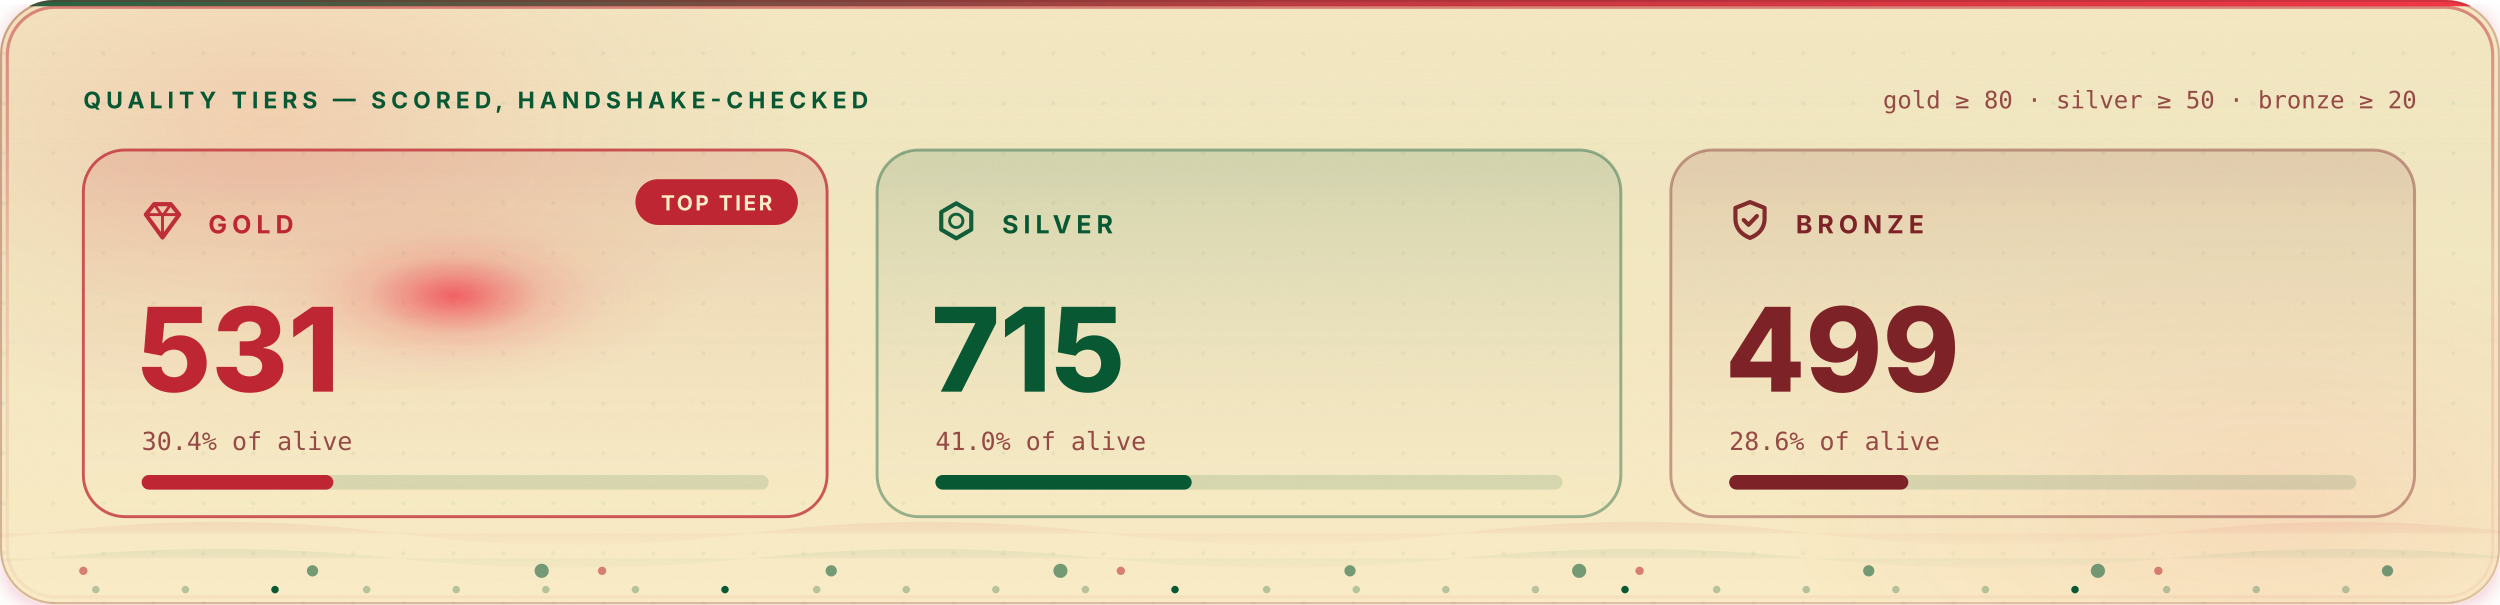
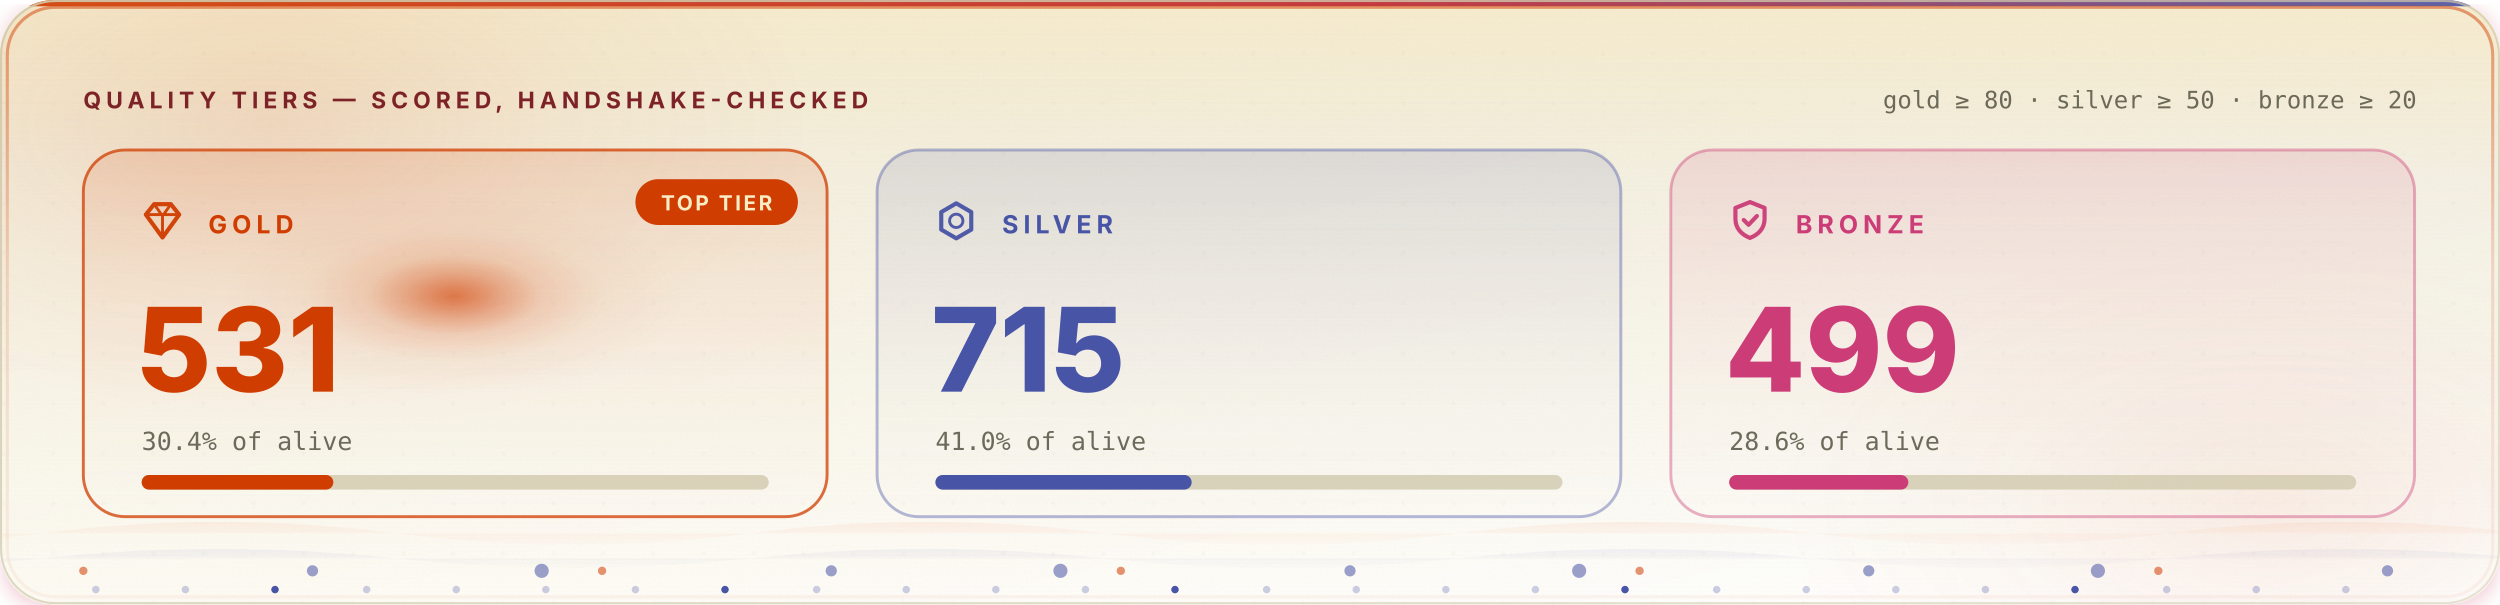
<svg xmlns="http://www.w3.org/2000/svg" width="1200" height="290" viewBox="0 0 1200 290" role="img">
  <defs>
    <linearGradient id="bg-light" gradientUnits="objectBoundingBox" x1="0.0" y1="0.0" x2="1.0" y2="1.0">
-       <stop offset="0" stop-color="#FAECC5" stop-opacity="1" />
-       <stop offset="1" stop-color="#FAECC5" stop-opacity="1" />
+       <stop offset="0" stop-color="#FCF7E8" stop-opacity="1" />
+       <stop offset="1" stop-color="#FFFFFF" stop-opacity="1" />
    </linearGradient>
    <linearGradient id="tint-light" gradientUnits="objectBoundingBox" x1="0.0" y1="0.0" x2="0" y2="1">
-       <stop offset="0" stop-color="#08442C" stop-opacity="0.05" />
-       <stop offset="1" stop-color="#08442C" stop-opacity="0" />
+       <stop offset="0" stop-color="#E8E0C5" stop-opacity="0.6" />
+       <stop offset="1" stop-color="#E8E0C5" stop-opacity="0" />
    </linearGradient>
    <linearGradient id="inner-light" gradientUnits="objectBoundingBox" x1="0.0" y1="0.0" x2="0" y2="1">
      <stop offset="0" stop-color="#FAECC5" stop-opacity="0.55" />
      <stop offset="0.28" stop-color="#FAECC5" stop-opacity="0" />
    </linearGradient>
    <linearGradient id="topbar-light" gradientUnits="userSpaceOnUse" x1="0" y1="1.5" x2="1200" y2="1.5">
-       <stop offset="0" stop-color="#085834" stop-opacity="0.9" />
+       <stop offset="0" stop-color="#D03D00" stop-opacity="0.9" />
      <stop offset="0.55" stop-color="#BD2632" stop-opacity="0.9" />
-       <stop offset="1" stop-color="#F32138" stop-opacity="0.9" />
+       <stop offset="1" stop-color="#4854A6" stop-opacity="0.9" />
    </linearGradient>
    <linearGradient id="hero-light" gradientUnits="objectBoundingBox" x1="0.0" y1="0.0" x2="0" y2="1">
-       <stop offset="0" stop-color="#BD2632" stop-opacity="1" />
-       <stop offset="0.55" stop-color="#7D2327" stop-opacity="1" />
-       <stop offset="1" stop-color="#F32138" stop-opacity="1" />
+       <stop offset="0" stop-color="#D03D00" stop-opacity="1" />
+       <stop offset="0.55" stop-color="#BD2632" stop-opacity="1" />
+       <stop offset="1" stop-color="#CC3C77" stop-opacity="1" />
    </linearGradient>
    <linearGradient id="word-light" gradientUnits="objectBoundingBox" x1="0" y1="0" x2="1" y2="0">
      <stop offset="0" stop-color="#7D2327" stop-opacity="1" />
      <stop offset="0.6" stop-color="#BD2632" stop-opacity="1" />
-       <stop offset="1" stop-color="#F32138" stop-opacity="1" />
+       <stop offset="1" stop-color="#D03D00" stop-opacity="1" />
    </linearGradient>
    <linearGradient id="ib-light" gradientUnits="objectBoundingBox" x1="0.0" y1="0.0" x2="0" y2="1">
-       <stop offset="0" stop-color="#BD2632" stop-opacity="0.5" />
-       <stop offset="0.45" stop-color="#BD2632" stop-opacity="0.16" />
-       <stop offset="1" stop-color="#BD2632" stop-opacity="0.05" />
+       <stop offset="0" stop-color="#D03D00" stop-opacity="0.5" />
+       <stop offset="0.45" stop-color="#D03D00" stop-opacity="0.16" />
+       <stop offset="1" stop-color="#D03D00" stop-opacity="0.05" />
    </linearGradient>
    <linearGradient id="border-light" gradientUnits="objectBoundingBox" x1="0.0" y1="0.0" x2="1.0" y2="1.0">
-       <stop offset="0" stop-color="#7D2327" stop-opacity="0.35" />
-       <stop offset="1" stop-color="#7D2327" stop-opacity="0.193" />
+       <stop offset="0" stop-color="#D1C9AC" stop-opacity="0.9" />
+       <stop offset="1" stop-color="#D1C9AC" stop-opacity="0.495" />
    </linearGradient>
    <linearGradient id="div-light" gradientUnits="objectBoundingBox" x1="0.0" y1="0.0" x2="1" y2="0">
-       <stop offset="0" stop-color="#085834" stop-opacity="0.25" />
-       <stop offset="1" stop-color="#085834" stop-opacity="0.087" />
+       <stop offset="0" stop-color="#B4AE95" stop-opacity="0.4" />
+       <stop offset="1" stop-color="#B4AE95" stop-opacity="0.14" />
    </linearGradient>
    <radialGradient id="glow-light" cx="0.5" cy="0.5" r="0.5">
-       <stop offset="0" stop-color="#F32138" stop-opacity="0.55" />
-       <stop offset="0.55" stop-color="#F32138" stop-opacity="0.18" />
-       <stop offset="1" stop-color="#F32138" stop-opacity="0" />
+       <stop offset="0" stop-color="#D03D00" stop-opacity="0.55" />
+       <stop offset="0.55" stop-color="#D03D00" stop-opacity="0.18" />
+       <stop offset="1" stop-color="#D03D00" stop-opacity="0" />
    </radialGradient>
    <linearGradient id="shine-light" gradientUnits="objectBoundingBox" x1="0.0" y1="0.0" x2="1" y2="0">
-       <stop offset="0" stop-color="#F32138" stop-opacity="0" />
-       <stop offset="0.5" stop-color="#F32138" stop-opacity="0.05" />
-       <stop offset="1" stop-color="#F32138" stop-opacity="0" />
+       <stop offset="0" stop-color="#FC671F" stop-opacity="0" />
+       <stop offset="0.5" stop-color="#FC671F" stop-opacity="0.06" />
+       <stop offset="1" stop-color="#FC671F" stop-opacity="0" />
    </linearGradient>
    <linearGradient id="wavea-light" gradientUnits="objectBoundingBox" x1="0.0" y1="0.0" x2="0" y2="1">
-       <stop offset="0" stop-color="#BD2632" stop-opacity="0.09" />
-       <stop offset="1" stop-color="#BD2632" stop-opacity="0.018" />
+       <stop offset="0" stop-color="#FC671F" stop-opacity="0.09" />
+       <stop offset="1" stop-color="#FC671F" stop-opacity="0.018" />
    </linearGradient>
    <linearGradient id="waveb-light" gradientUnits="objectBoundingBox" x1="0.0" y1="0.0" x2="0" y2="1">
-       <stop offset="0" stop-color="#085834" stop-opacity="0.07" />
-       <stop offset="1" stop-color="#085834" stop-opacity="0.014" />
+       <stop offset="0" stop-color="#4854A6" stop-opacity="0.07" />
+       <stop offset="1" stop-color="#4854A6" stop-opacity="0.014" />
    </linearGradient>
    <pattern id="grid-light" width="24" height="24" patternUnits="userSpaceOnUse">
-       <circle cx="1.6" cy="1.6" r="1.05" fill="#085834" />
+       <circle cx="1.6" cy="1.6" r="1.05" fill="#B4AE95" />
    </pattern>
    <filter id="grain-light" x="0" y="0" width="100%" height="100%">
      <feTurbulence type="fractalNoise" baseFrequency="0.9" numOctaves="2" stitchTiles="stitch" result="n" />
      <feColorMatrix in="n" type="saturate" values="0" result="m" />
      <feComposite in="m" in2="SourceGraphic" operator="in" />
    </filter>
    <filter id="shadow-light" x="-15%" y="-15%" width="130%" height="140%">
      <feDropShadow dx="0" dy="10" stdDeviation="16" flood-color="#BD2632" flood-opacity="0.20" />
      <feDropShadow dx="0" dy="2" stdDeviation="5" flood-color="#BD2632" flood-opacity="0.25" />
    </filter>
    <clipPath id="clip-light">
      <rect x="0" y="0" width="1200" height="290" rx="26" />
    </clipPath>
  </defs>
  <style>
      @keyframes fl-light {
        0% { transform: translateY(0); opacity: 0; }
        12% { opacity: 0.85; }
        80% { opacity: 0.45; }
        100% { transform: translateY(-330px); opacity: 0; }
      }
      .pt-light { animation: fl-light 9s linear infinite; }

      @keyframes sw-light {
        0%, 52% { transform: translateX(0) skewX(-20deg); }
        100% { transform: translateX(1900px) skewX(-20deg); }
      }
      .sweep-light { animation: sw-light 7.5s ease-in-out infinite; }

      @keyframes wvm-light { to { transform: translateX(-170px); } }
      .wv-light { animation: wvm-light 9s ease-in-out infinite alternate; }
      .wv2-light { animation-duration: 14s; }

      @keyframes sp-light { to { transform: rotate(360deg); } }
      .spin-light { transform-box: fill-box; transform-origin: center;
                  animation: sp-light 8s linear infinite; }
      .rev-light { animation-direction: reverse; }

      @keyframes bt-light { 50% { transform: scale(1.12); } }
      .beat-light { transform-box: fill-box; transform-origin: center;
                  animation: bt-light 2.4s ease-in-out infinite; }

      @keyframes gw-light { 50% { opacity: 0.55; } }
      .glowG-light { animation: gw-light 3.2s ease-in-out infinite; }

      @keyframes shn-light {
        0%, 46% { transform: translateX(-540px); }
        100% { transform: translateX(1620px); }
      }
      .shn-light { animation: shn-light 5.5s ease-in-out infinite; }

      @keyframes bgl-light { 0%, 100% { opacity: 0.35; } 12% { opacity: 1; } }
      .bgl-light { animation: bgl-light 2.2s ease-in-out infinite; }

      @keyframes dsh-light { to { stroke-dashoffset: -36; } }
      .dash-light { stroke-dasharray: 8 10; animation: dsh-light 1.2s linear infinite; }

      @keyframes pk-light {
        0% { transform: translateX(0); opacity: 0; }
        10% { opacity: 1; }
        88% { opacity: 1; }
        100% { transform: translateX(var(--d, 200px)); opacity: 0; }
      }
      .pk-light { animation: pk-light 2.6s linear infinite; }

      @keyframes pkv-light {
        0% { transform: translateY(0); opacity: 0; }
        10% { opacity: 1; }
        88% { opacity: 1; }
        100% { transform: translateY(var(--dy, 40px)); opacity: 0; }
      }
      .pkv-light { animation: pkv-light 2.6s linear infinite; }

      @keyframes pls-light {
        0% { transform: scale(0.55); opacity: 0.85; }
        100% { transform: scale(2.4); opacity: 0; }
      }
      .pls-light { transform-box: fill-box; transform-origin: center;
                 animation: pls-light 2.4s ease-out infinite; }

      @keyframes flt-light { 50% { transform: translateY(-6px); } }
      .flt-light { animation: flt-light 6s ease-in-out infinite; }

      @keyframes grw-light { from { transform: scaleX(0); } }
      .grow-light { transform-box: fill-box; transform-origin: left center;
                  animation: grw-light 1.5s 0.2s ease-out both; }

      @media (prefers-reduced-motion: reduce) {
        .pt-light,.sweep-light,.wv-light,.spin-light,.rev-light,.beat-light,.glowG-light,.shn-light,.bgl-light,.dash-light,.pk-light,.pkv-light,.pls-light,.flt-light,.grow-light { animation: none; }
      }
    </style>
  <g filter="url(#shadow-light)">
-     <rect width="1200" height="290" rx="26" fill="#FAECC5" />
+     <rect width="1200" height="290" rx="26" fill="#FCF7E8" />
  </g>
  <g clip-path="url(#clip-light)">
    <rect width="1200" height="290" fill="url(#bg-light)" />
    <rect width="1200" height="290" fill="url(#tint-light)" />
    <rect width="1200" height="290" fill="url(#inner-light)" />
    <rect width="1200" height="290" fill="url(#grid-light)" opacity="0.05" />
    <rect width="1200" height="290" fill="#080806" filter="url(#grain-light)" opacity="0.045" />
    <ellipse cx="130" cy="60" rx="260" ry="140" fill="url(#glow-light)" opacity="0.22" />
    <ellipse cx="1090" cy="240" rx="240" ry="130" fill="url(#glow-light)" opacity="0.14" />
    <path class="wv-light" d="M -320 256 q 85.0 -11 170 0 q 85.0 11 170 0 q 85.0 -11 170 0 q 85.0 11 170 0 q 85.0 -11 170 0 q 85.0 11 170 0 q 85.0 -11 170 0 q 85.0 11 170 0 q 85.0 -11 170 0 q 85.0 11 170 0 q 85.0 -11 170 0 q 85.0 11 170 0 q 85.0 -11 170 0" fill="url(#wavea-light)" opacity="0.8" />
    <path class="wv-light wv2-light" d="M -320 268 q 85.0 -9 170 0 q 85.0 9 170 0 q 85.0 -9 170 0 q 85.0 9 170 0 q 85.0 -9 170 0 q 85.0 9 170 0 q 85.0 -9 170 0 q 85.0 9 170 0 q 85.0 -9 170 0 q 85.0 9 170 0 q 85.0 -9 170 0 q 85.0 9 170 0 q 85.0 -9 170 0" fill="url(#waveb-light)" opacity="0.9" />
    <rect width="1200" height="3" fill="url(#topbar-light)" />
    <g class="sweep-light">
      <rect x="-320" y="-60" width="230" height="410" fill="url(#shine-light)" opacity="0.75" />
    </g>
-     <circle class="pt-light" cx="40" cy="274" r="2.0" fill="#BD2632" opacity="0.55" style="animation-duration:8.0s;animation-delay:-0.0s" />
-     <circle class="pt-light" cx="150" cy="274" r="2.7" fill="#085834" opacity="0.55" style="animation-duration:9.7s;animation-delay:-0.9s" />
-     <circle class="pt-light" cx="260" cy="274" r="3.4" fill="#085834" opacity="0.55" style="animation-duration:11.4s;animation-delay:-1.8s" />
-     <circle class="pt-light" cx="289" cy="274" r="2.0" fill="#BD2632" opacity="0.55" style="animation-duration:13.1s;animation-delay:-2.7s" />
-     <circle class="pt-light" cx="399" cy="274" r="2.7" fill="#085834" opacity="0.55" style="animation-duration:8.0s;animation-delay:-3.6s" />
-     <circle class="pt-light" cx="509" cy="274" r="3.4" fill="#085834" opacity="0.55" style="animation-duration:9.7s;animation-delay:-4.5s" />
-     <circle class="pt-light" cx="538" cy="274" r="2.0" fill="#BD2632" opacity="0.55" style="animation-duration:11.4s;animation-delay:-5.4s" />
-     <circle class="pt-light" cx="648" cy="274" r="2.7" fill="#085834" opacity="0.55" style="animation-duration:13.1s;animation-delay:-6.3s" />
-     <circle class="pt-light" cx="758" cy="274" r="3.4" fill="#085834" opacity="0.55" style="animation-duration:8.0s;animation-delay:-7.2s" />
-     <circle class="pt-light" cx="787" cy="274" r="2.0" fill="#BD2632" opacity="0.55" style="animation-duration:9.7s;animation-delay:-8.1s" />
-     <circle class="pt-light" cx="897" cy="274" r="2.7" fill="#085834" opacity="0.55" style="animation-duration:11.4s;animation-delay:-9.0s" />
-     <circle class="pt-light" cx="1007" cy="274" r="3.4" fill="#085834" opacity="0.55" style="animation-duration:13.1s;animation-delay:-9.9s" />
-     <circle class="pt-light" cx="1036" cy="274" r="2.0" fill="#BD2632" opacity="0.55" style="animation-duration:8.0s;animation-delay:-2.8s" />
-     <circle class="pt-light" cx="1146" cy="274" r="2.7" fill="#085834" opacity="0.55" style="animation-duration:9.7s;animation-delay:-2.0s" />
-     <circle cx="46" cy="283" r="1.8" fill="#085834" opacity="0.28" />
-     <circle cx="89" cy="283" r="1.8" fill="#085834" opacity="0.28" />
-     <circle class="bgl-light" cx="132" cy="283" r="1.8" fill="#085834" style="animation-delay:-0.46s" />
-     <circle cx="176" cy="283" r="1.8" fill="#085834" opacity="0.28" />
-     <circle cx="219" cy="283" r="1.8" fill="#085834" opacity="0.28" />
-     <circle cx="262" cy="283" r="1.8" fill="#085834" opacity="0.28" />
-     <circle cx="305" cy="283" r="1.8" fill="#085834" opacity="0.28" />
-     <circle class="bgl-light" cx="348" cy="283" r="1.8" fill="#085834" style="animation-delay:-1.61s" />
-     <circle cx="392" cy="283" r="1.8" fill="#085834" opacity="0.28" />
-     <circle cx="435" cy="283" r="1.8" fill="#085834" opacity="0.28" />
-     <circle cx="478" cy="283" r="1.8" fill="#085834" opacity="0.28" />
-     <circle cx="521" cy="283" r="1.8" fill="#085834" opacity="0.28" />
-     <circle class="bgl-light" cx="564" cy="283" r="1.8" fill="#085834" style="animation-delay:-2.76s" />
-     <circle cx="608" cy="283" r="1.8" fill="#085834" opacity="0.28" />
-     <circle cx="651" cy="283" r="1.8" fill="#085834" opacity="0.28" />
-     <circle cx="694" cy="283" r="1.8" fill="#085834" opacity="0.28" />
-     <circle cx="737" cy="283" r="1.8" fill="#085834" opacity="0.28" />
-     <circle class="bgl-light" cx="780" cy="283" r="1.8" fill="#085834" style="animation-delay:-3.91s" />
-     <circle cx="824" cy="283" r="1.8" fill="#085834" opacity="0.28" />
-     <circle cx="867" cy="283" r="1.8" fill="#085834" opacity="0.28" />
-     <circle cx="910" cy="283" r="1.8" fill="#085834" opacity="0.28" />
-     <circle cx="953" cy="283" r="1.8" fill="#085834" opacity="0.28" />
-     <circle class="bgl-light" cx="996" cy="283" r="1.8" fill="#085834" style="animation-delay:-5.06s" />
-     <circle cx="1040" cy="283" r="1.8" fill="#085834" opacity="0.28" />
-     <circle cx="1083" cy="283" r="1.8" fill="#085834" opacity="0.28" />
-     <circle cx="1126" cy="283" r="1.8" fill="#085834" opacity="0.28" />
+     <circle class="pt-light" cx="40" cy="274" r="2.0" fill="#D03D00" opacity="0.55" style="animation-duration:8.0s;animation-delay:-0.0s" />
+     <circle class="pt-light" cx="150" cy="274" r="2.7" fill="#4854A6" opacity="0.55" style="animation-duration:9.7s;animation-delay:-0.9s" />
+     <circle class="pt-light" cx="260" cy="274" r="3.4" fill="#4854A6" opacity="0.55" style="animation-duration:11.4s;animation-delay:-1.8s" />
+     <circle class="pt-light" cx="289" cy="274" r="2.0" fill="#D03D00" opacity="0.55" style="animation-duration:13.1s;animation-delay:-2.7s" />
+     <circle class="pt-light" cx="399" cy="274" r="2.7" fill="#4854A6" opacity="0.55" style="animation-duration:8.0s;animation-delay:-3.6s" />
+     <circle class="pt-light" cx="509" cy="274" r="3.4" fill="#4854A6" opacity="0.55" style="animation-duration:9.7s;animation-delay:-4.5s" />
+     <circle class="pt-light" cx="538" cy="274" r="2.0" fill="#D03D00" opacity="0.55" style="animation-duration:11.4s;animation-delay:-5.4s" />
+     <circle class="pt-light" cx="648" cy="274" r="2.7" fill="#4854A6" opacity="0.55" style="animation-duration:13.1s;animation-delay:-6.3s" />
+     <circle class="pt-light" cx="758" cy="274" r="3.4" fill="#4854A6" opacity="0.55" style="animation-duration:8.0s;animation-delay:-7.2s" />
+     <circle class="pt-light" cx="787" cy="274" r="2.0" fill="#D03D00" opacity="0.55" style="animation-duration:9.7s;animation-delay:-8.1s" />
+     <circle class="pt-light" cx="897" cy="274" r="2.7" fill="#4854A6" opacity="0.55" style="animation-duration:11.4s;animation-delay:-9.0s" />
+     <circle class="pt-light" cx="1007" cy="274" r="3.4" fill="#4854A6" opacity="0.55" style="animation-duration:13.1s;animation-delay:-9.9s" />
+     <circle class="pt-light" cx="1036" cy="274" r="2.0" fill="#D03D00" opacity="0.55" style="animation-duration:8.0s;animation-delay:-2.8s" />
+     <circle class="pt-light" cx="1146" cy="274" r="2.7" fill="#4854A6" opacity="0.55" style="animation-duration:9.7s;animation-delay:-2.0s" />
+     <circle cx="46" cy="283" r="1.8" fill="#4854A6" opacity="0.28" />
+     <circle cx="89" cy="283" r="1.8" fill="#4854A6" opacity="0.28" />
+     <circle class="bgl-light" cx="132" cy="283" r="1.8" fill="#4854A6" style="animation-delay:-0.46s" />
+     <circle cx="176" cy="283" r="1.8" fill="#4854A6" opacity="0.28" />
+     <circle cx="219" cy="283" r="1.8" fill="#4854A6" opacity="0.28" />
+     <circle cx="262" cy="283" r="1.8" fill="#4854A6" opacity="0.28" />
+     <circle cx="305" cy="283" r="1.8" fill="#4854A6" opacity="0.28" />
+     <circle class="bgl-light" cx="348" cy="283" r="1.8" fill="#4854A6" style="animation-delay:-1.61s" />
+     <circle cx="392" cy="283" r="1.8" fill="#4854A6" opacity="0.28" />
+     <circle cx="435" cy="283" r="1.8" fill="#4854A6" opacity="0.28" />
+     <circle cx="478" cy="283" r="1.8" fill="#4854A6" opacity="0.28" />
+     <circle cx="521" cy="283" r="1.8" fill="#4854A6" opacity="0.28" />
+     <circle class="bgl-light" cx="564" cy="283" r="1.8" fill="#4854A6" style="animation-delay:-2.76s" />
+     <circle cx="608" cy="283" r="1.8" fill="#4854A6" opacity="0.28" />
+     <circle cx="651" cy="283" r="1.8" fill="#4854A6" opacity="0.28" />
+     <circle cx="694" cy="283" r="1.8" fill="#4854A6" opacity="0.28" />
+     <circle cx="737" cy="283" r="1.8" fill="#4854A6" opacity="0.28" />
+     <circle class="bgl-light" cx="780" cy="283" r="1.8" fill="#4854A6" style="animation-delay:-3.91s" />
+     <circle cx="824" cy="283" r="1.8" fill="#4854A6" opacity="0.28" />
+     <circle cx="867" cy="283" r="1.8" fill="#4854A6" opacity="0.28" />
+     <circle cx="910" cy="283" r="1.8" fill="#4854A6" opacity="0.28" />
+     <circle cx="953" cy="283" r="1.8" fill="#4854A6" opacity="0.28" />
+     <circle class="bgl-light" cx="996" cy="283" r="1.8" fill="#4854A6" style="animation-delay:-5.06s" />
+     <circle cx="1040" cy="283" r="1.8" fill="#4854A6" opacity="0.28" />
+     <circle cx="1083" cy="283" r="1.8" fill="#4854A6" opacity="0.28" />
+     <circle cx="1126" cy="283" r="1.8" fill="#4854A6" opacity="0.28" />
  </g>
  <rect x="3.5" y="3.5" width="1193" height="283" rx="23" fill="none" stroke="url(#ib-light)" stroke-width="1.5" />
  <rect x="0.5" y="0.5" width="1199" height="289" rx="26" fill="none" stroke="url(#border-light)" stroke-width="1" />
-   <text x="40" y="52" font-family="Space Grotesk, Inter, system-ui, -apple-system, Segoe UI, sans-serif" font-size="11" font-weight="700" fill="#085834" text-anchor="start" letter-spacing="2.4">QUALITY TIERS — SCORED, HANDSHAKE-CHECKED</text>
-   <text x="1160" y="52" font-family="IBM Plex Mono, ui-monospace, SFMono-Regular, Menlo, monospace" font-size="11.5" font-weight="500" fill="#7D2327" text-anchor="end" opacity="0.8">gold ≥ 80 · silver ≥ 50 · bronze ≥ 20</text>
+   <text x="40" y="52" font-family="Space Grotesk, Inter, system-ui, -apple-system, Segoe UI, sans-serif" font-size="11" font-weight="700" fill="#7D2327" text-anchor="start" letter-spacing="2.4">QUALITY TIERS — SCORED, HANDSHAKE-CHECKED</text>
+   <text x="1160" y="52" font-family="IBM Plex Mono, ui-monospace, SFMono-Regular, Menlo, monospace" font-size="11.5" font-weight="500" fill="#545242" text-anchor="end" opacity="0.85">gold ≥ 80 · silver ≥ 50 · bronze ≥ 20</text>
  <defs>
    <linearGradient id="tp-light-gold" x1="0" y1="0" x2="0" y2="1">
-       <stop offset="0" stop-color="#BD2632" stop-opacity="0.13" />
-       <stop offset="1" stop-color="#FAECC5" stop-opacity="0.03" />
+       <stop offset="0" stop-color="#D03D00" stop-opacity="0.13" />
+       <stop offset="1" stop-color="#FCF7E8" stop-opacity="0.03" />
    </linearGradient>
  </defs>
  <g class="glowG-light">
    <ellipse cx="218" cy="142" rx="110" ry="48" fill="url(#glow-light)" opacity="0.28" />
    <ellipse cx="218" cy="142" rx="72" ry="32" fill="url(#glow-light)" opacity="0.5" />
    <ellipse cx="218" cy="142" rx="42" ry="19" fill="url(#glow-light)" opacity="0.85" />
  </g>
-   <rect x="40" y="72" width="357" height="176" rx="20" fill="url(#tp-light-gold)" stroke="#BD2632" stroke-opacity="0.75" stroke-width="1.4" />
-   <rect x="305.0" y="86" width="78" height="22" rx="11" fill="#BD2632" />
+   <rect x="40" y="72" width="357" height="176" rx="20" fill="url(#tp-light-gold)" stroke="#D03D00" stroke-opacity="0.75" stroke-width="1.4" />
+   <rect x="305.0" y="86" width="78" height="22" rx="11" fill="#D03D00" />
  <text x="344.0" y="101" font-family="Space Grotesk, Inter, system-ui, -apple-system, Segoe UI, sans-serif" font-size="10" font-weight="700" fill="#FAECC5" text-anchor="middle" letter-spacing="1.2">TOP TIER</text>
  <g class="flt-light" style="animation-delay:-0.0s">
-     <g transform="translate(66.0,94.0) scale(1)" fill="none" stroke="#BD2632" stroke-width="2.00" stroke-linecap="round" stroke-linejoin="round" opacity="0.95">
+     <g transform="translate(66.0,94.0) scale(1)" fill="none" stroke="#D03D00" stroke-width="2.00" stroke-linecap="round" stroke-linejoin="round" opacity="0.95">
      <path d="M8 4 H16 L20 9 L12 20 L4 9 Z" />
      <path d="M4 9 H20 M8 4 L11.5 9 M16 4 L12.5 9 M12 9 L12 20" stroke-width="1.4" />
    </g>
  </g>
-   <text x="100" y="112" font-family="Space Grotesk, Inter, system-ui, -apple-system, Segoe UI, sans-serif" font-size="12" font-weight="700" fill="#BD2632" text-anchor="start" letter-spacing="2.4">GOLD</text>
-   <text x="66" y="188" font-family="Space Grotesk, Inter, system-ui, -apple-system, Segoe UI, sans-serif" font-size="56" font-weight="800" fill="#BD2632" class="beat-light">531</text>
-   <text x="68" y="216" font-family="IBM Plex Mono, ui-monospace, SFMono-Regular, Menlo, monospace" font-size="12" font-weight="500" fill="#7D2327" text-anchor="start" opacity="0.8">30.4% of alive</text>
-   <rect x="68" y="228" width="301" height="7" rx="3.5" fill="#085834" fill-opacity="0.13" />
-   <rect class="grow-light" x="68" y="228" width="92" height="7" rx="3.5" fill="#BD2632" style="animation-delay:0.25s" />
+   <text x="100" y="112" font-family="Space Grotesk, Inter, system-ui, -apple-system, Segoe UI, sans-serif" font-size="12" font-weight="700" fill="#D03D00" text-anchor="start" letter-spacing="2.4">GOLD</text>
+   <text x="66" y="188" font-family="Space Grotesk, Inter, system-ui, -apple-system, Segoe UI, sans-serif" font-size="56" font-weight="800" fill="#D03D00" class="beat-light">531</text>
+   <text x="68" y="216" font-family="IBM Plex Mono, ui-monospace, SFMono-Regular, Menlo, monospace" font-size="12" font-weight="500" fill="#545242" text-anchor="start" opacity="0.85">30.4% of alive</text>
+   <rect x="68" y="228" width="301" height="7" rx="3.5" fill="#D1C9AC" fill-opacity="0.8" />
+   <rect class="grow-light" x="68" y="228" width="92" height="7" rx="3.5" fill="#D03D00" style="animation-delay:0.25s" />
  <defs>
    <linearGradient id="tp-light-silver" x1="0" y1="0" x2="0" y2="1">
-       <stop offset="0" stop-color="#085834" stop-opacity="0.13" />
-       <stop offset="1" stop-color="#FAECC5" stop-opacity="0.03" />
-     </linearGradient>
-   </defs>
-   <rect x="421" y="72" width="357" height="176" rx="20" fill="url(#tp-light-silver)" stroke="#085834" stroke-opacity="0.4" stroke-width="1.4" />
+       <stop offset="0" stop-color="#4854A6" stop-opacity="0.13" />
+       <stop offset="1" stop-color="#FCF7E8" stop-opacity="0.03" />
+     </linearGradient>
+   </defs>
+   <rect x="421" y="72" width="357" height="176" rx="20" fill="url(#tp-light-silver)" stroke="#4854A6" stroke-opacity="0.4" stroke-width="1.4" />
  <g class="flt-light" style="animation-delay:-1.4s">
-     <g transform="translate(447.0,94.0) scale(1)" fill="none" stroke="#085834" stroke-width="2.00" stroke-linecap="round" stroke-linejoin="round" opacity="0.95">
+     <g transform="translate(447.0,94.0) scale(1)" fill="none" stroke="#4854A6" stroke-width="2.00" stroke-linecap="round" stroke-linejoin="round" opacity="0.95">
      <path d="M12 3.6 L19.2 7.8 V16.2 L12 20.4 L4.8 16.2 V7.8 Z" />
      <circle cx="12" cy="12" r="3.2" stroke-width="1.4" />
    </g>
  </g>
-   <text x="481" y="112" font-family="Space Grotesk, Inter, system-ui, -apple-system, Segoe UI, sans-serif" font-size="12" font-weight="700" fill="#085834" text-anchor="start" letter-spacing="2.4">SILVER</text>
-   <text x="447" y="188" font-family="Space Grotesk, Inter, system-ui, -apple-system, Segoe UI, sans-serif" font-size="56" font-weight="800" fill="#085834">715</text>
-   <text x="449" y="216" font-family="IBM Plex Mono, ui-monospace, SFMono-Regular, Menlo, monospace" font-size="12" font-weight="500" fill="#7D2327" text-anchor="start" opacity="0.8">41.0% of alive</text>
-   <rect x="449" y="228" width="301" height="7" rx="3.5" fill="#085834" fill-opacity="0.13" />
-   <rect class="grow-light" x="449" y="228" width="123" height="7" rx="3.5" fill="#085834" style="animation-delay:0.45s" />
+   <text x="481" y="112" font-family="Space Grotesk, Inter, system-ui, -apple-system, Segoe UI, sans-serif" font-size="12" font-weight="700" fill="#4854A6" text-anchor="start" letter-spacing="2.4">SILVER</text>
+   <text x="447" y="188" font-family="Space Grotesk, Inter, system-ui, -apple-system, Segoe UI, sans-serif" font-size="56" font-weight="800" fill="#4854A6">715</text>
+   <text x="449" y="216" font-family="IBM Plex Mono, ui-monospace, SFMono-Regular, Menlo, monospace" font-size="12" font-weight="500" fill="#545242" text-anchor="start" opacity="0.85">41.0% of alive</text>
+   <rect x="449" y="228" width="301" height="7" rx="3.5" fill="#D1C9AC" fill-opacity="0.8" />
+   <rect class="grow-light" x="449" y="228" width="123" height="7" rx="3.5" fill="#4854A6" style="animation-delay:0.45s" />
  <defs>
    <linearGradient id="tp-light-bronze" x1="0" y1="0" x2="0" y2="1">
-       <stop offset="0" stop-color="#7D2327" stop-opacity="0.13" />
-       <stop offset="1" stop-color="#FAECC5" stop-opacity="0.03" />
-     </linearGradient>
-   </defs>
-   <rect x="802" y="72" width="357" height="176" rx="20" fill="url(#tp-light-bronze)" stroke="#7D2327" stroke-opacity="0.4" stroke-width="1.4" />
+       <stop offset="0" stop-color="#CC3C77" stop-opacity="0.13" />
+       <stop offset="1" stop-color="#FCF7E8" stop-opacity="0.03" />
+     </linearGradient>
+   </defs>
+   <rect x="802" y="72" width="357" height="176" rx="20" fill="url(#tp-light-bronze)" stroke="#CC3C77" stroke-opacity="0.4" stroke-width="1.4" />
  <g class="flt-light" style="animation-delay:-2.8s">
-     <g transform="translate(828.0,94.0) scale(1)" fill="none" stroke="#7D2327" stroke-width="2.00" stroke-linecap="round" stroke-linejoin="round" opacity="0.95">
+     <g transform="translate(828.0,94.0) scale(1)" fill="none" stroke="#CC3C77" stroke-width="2.00" stroke-linecap="round" stroke-linejoin="round" opacity="0.95">
      <path d="M12 3 L19 5.8 V11 C19 15.6 16.1 18.6 12 20.2 C7.9 18.6 5 15.6 5 11 V5.8 Z" />
      <path d="M9 11.6 L11.3 13.9 L15.3 9.7" />
    </g>
  </g>
-   <text x="862" y="112" font-family="Space Grotesk, Inter, system-ui, -apple-system, Segoe UI, sans-serif" font-size="12" font-weight="700" fill="#7D2327" text-anchor="start" letter-spacing="2.4">BRONZE</text>
-   <text x="828" y="188" font-family="Space Grotesk, Inter, system-ui, -apple-system, Segoe UI, sans-serif" font-size="56" font-weight="800" fill="#7D2327">499</text>
-   <text x="830" y="216" font-family="IBM Plex Mono, ui-monospace, SFMono-Regular, Menlo, monospace" font-size="12" font-weight="500" fill="#7D2327" text-anchor="start" opacity="0.8">28.6% of alive</text>
-   <rect x="830" y="228" width="301" height="7" rx="3.5" fill="#085834" fill-opacity="0.13" />
-   <rect class="grow-light" x="830" y="228" width="86" height="7" rx="3.5" fill="#7D2327" style="animation-delay:0.65s" />
+   <text x="862" y="112" font-family="Space Grotesk, Inter, system-ui, -apple-system, Segoe UI, sans-serif" font-size="12" font-weight="700" fill="#CC3C77" text-anchor="start" letter-spacing="2.4">BRONZE</text>
+   <text x="828" y="188" font-family="Space Grotesk, Inter, system-ui, -apple-system, Segoe UI, sans-serif" font-size="56" font-weight="800" fill="#CC3C77">499</text>
+   <text x="830" y="216" font-family="IBM Plex Mono, ui-monospace, SFMono-Regular, Menlo, monospace" font-size="12" font-weight="500" fill="#545242" text-anchor="start" opacity="0.85">28.6% of alive</text>
+   <rect x="830" y="228" width="301" height="7" rx="3.5" fill="#D1C9AC" fill-opacity="0.8" />
+   <rect class="grow-light" x="830" y="228" width="86" height="7" rx="3.5" fill="#CC3C77" style="animation-delay:0.65s" />
</svg>
